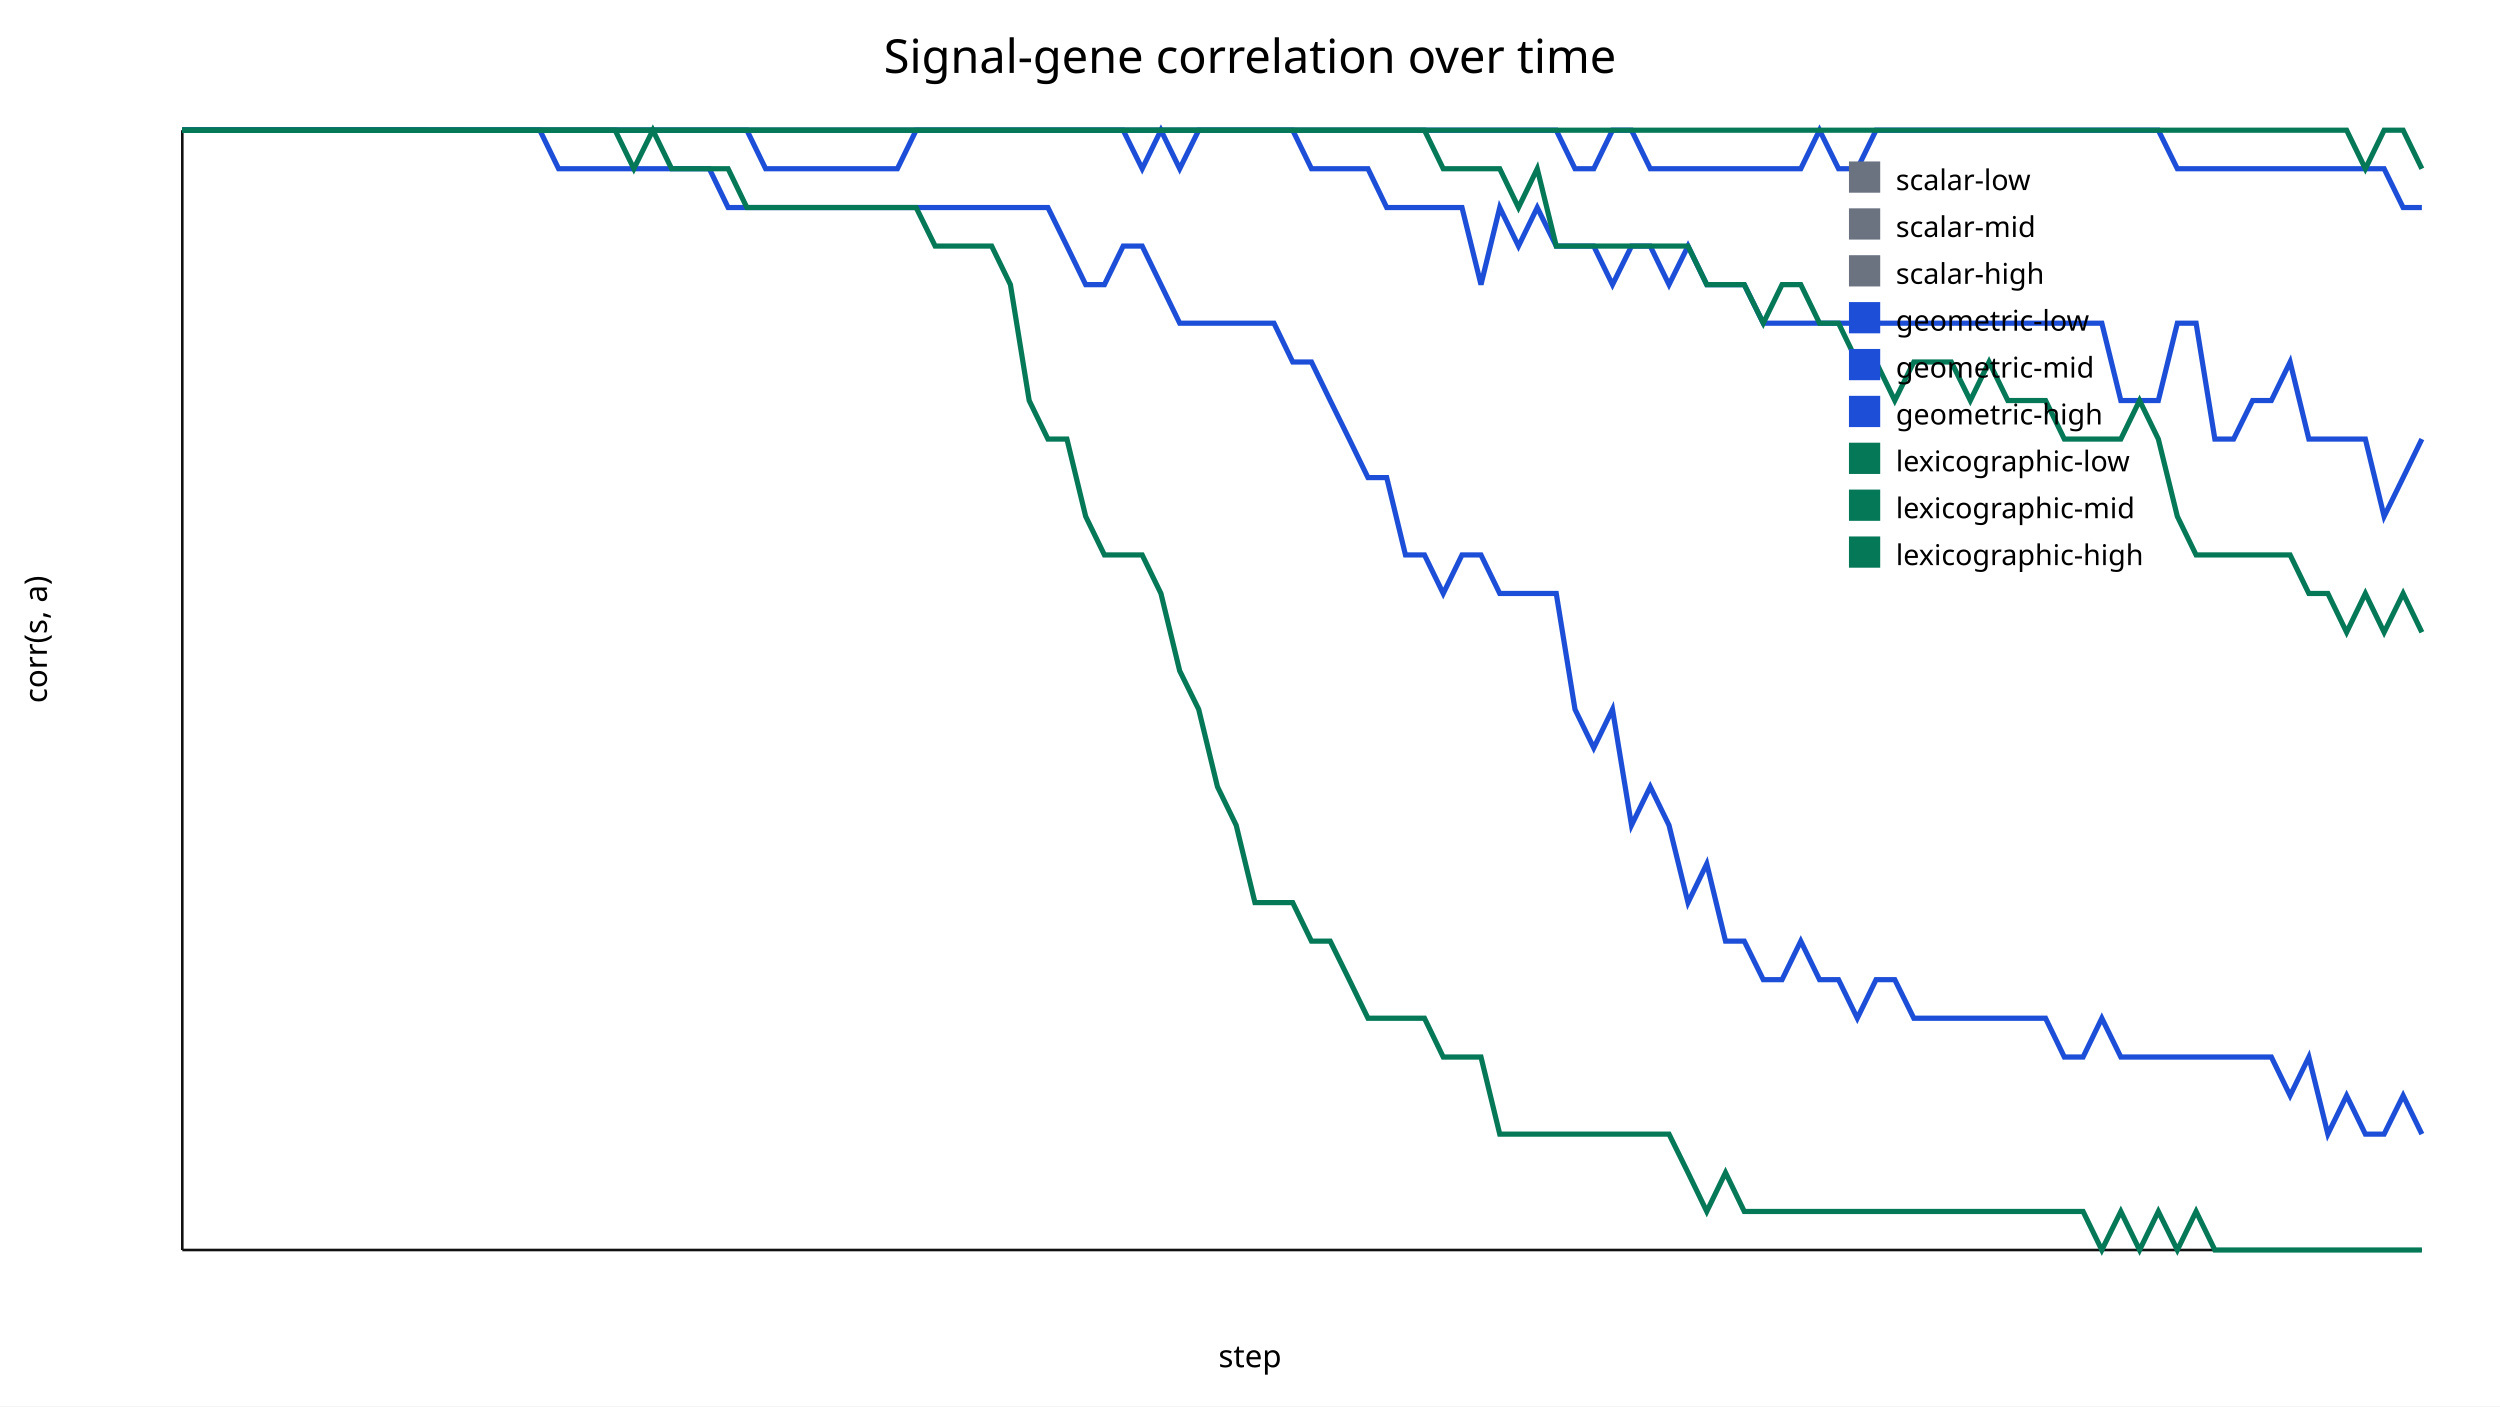
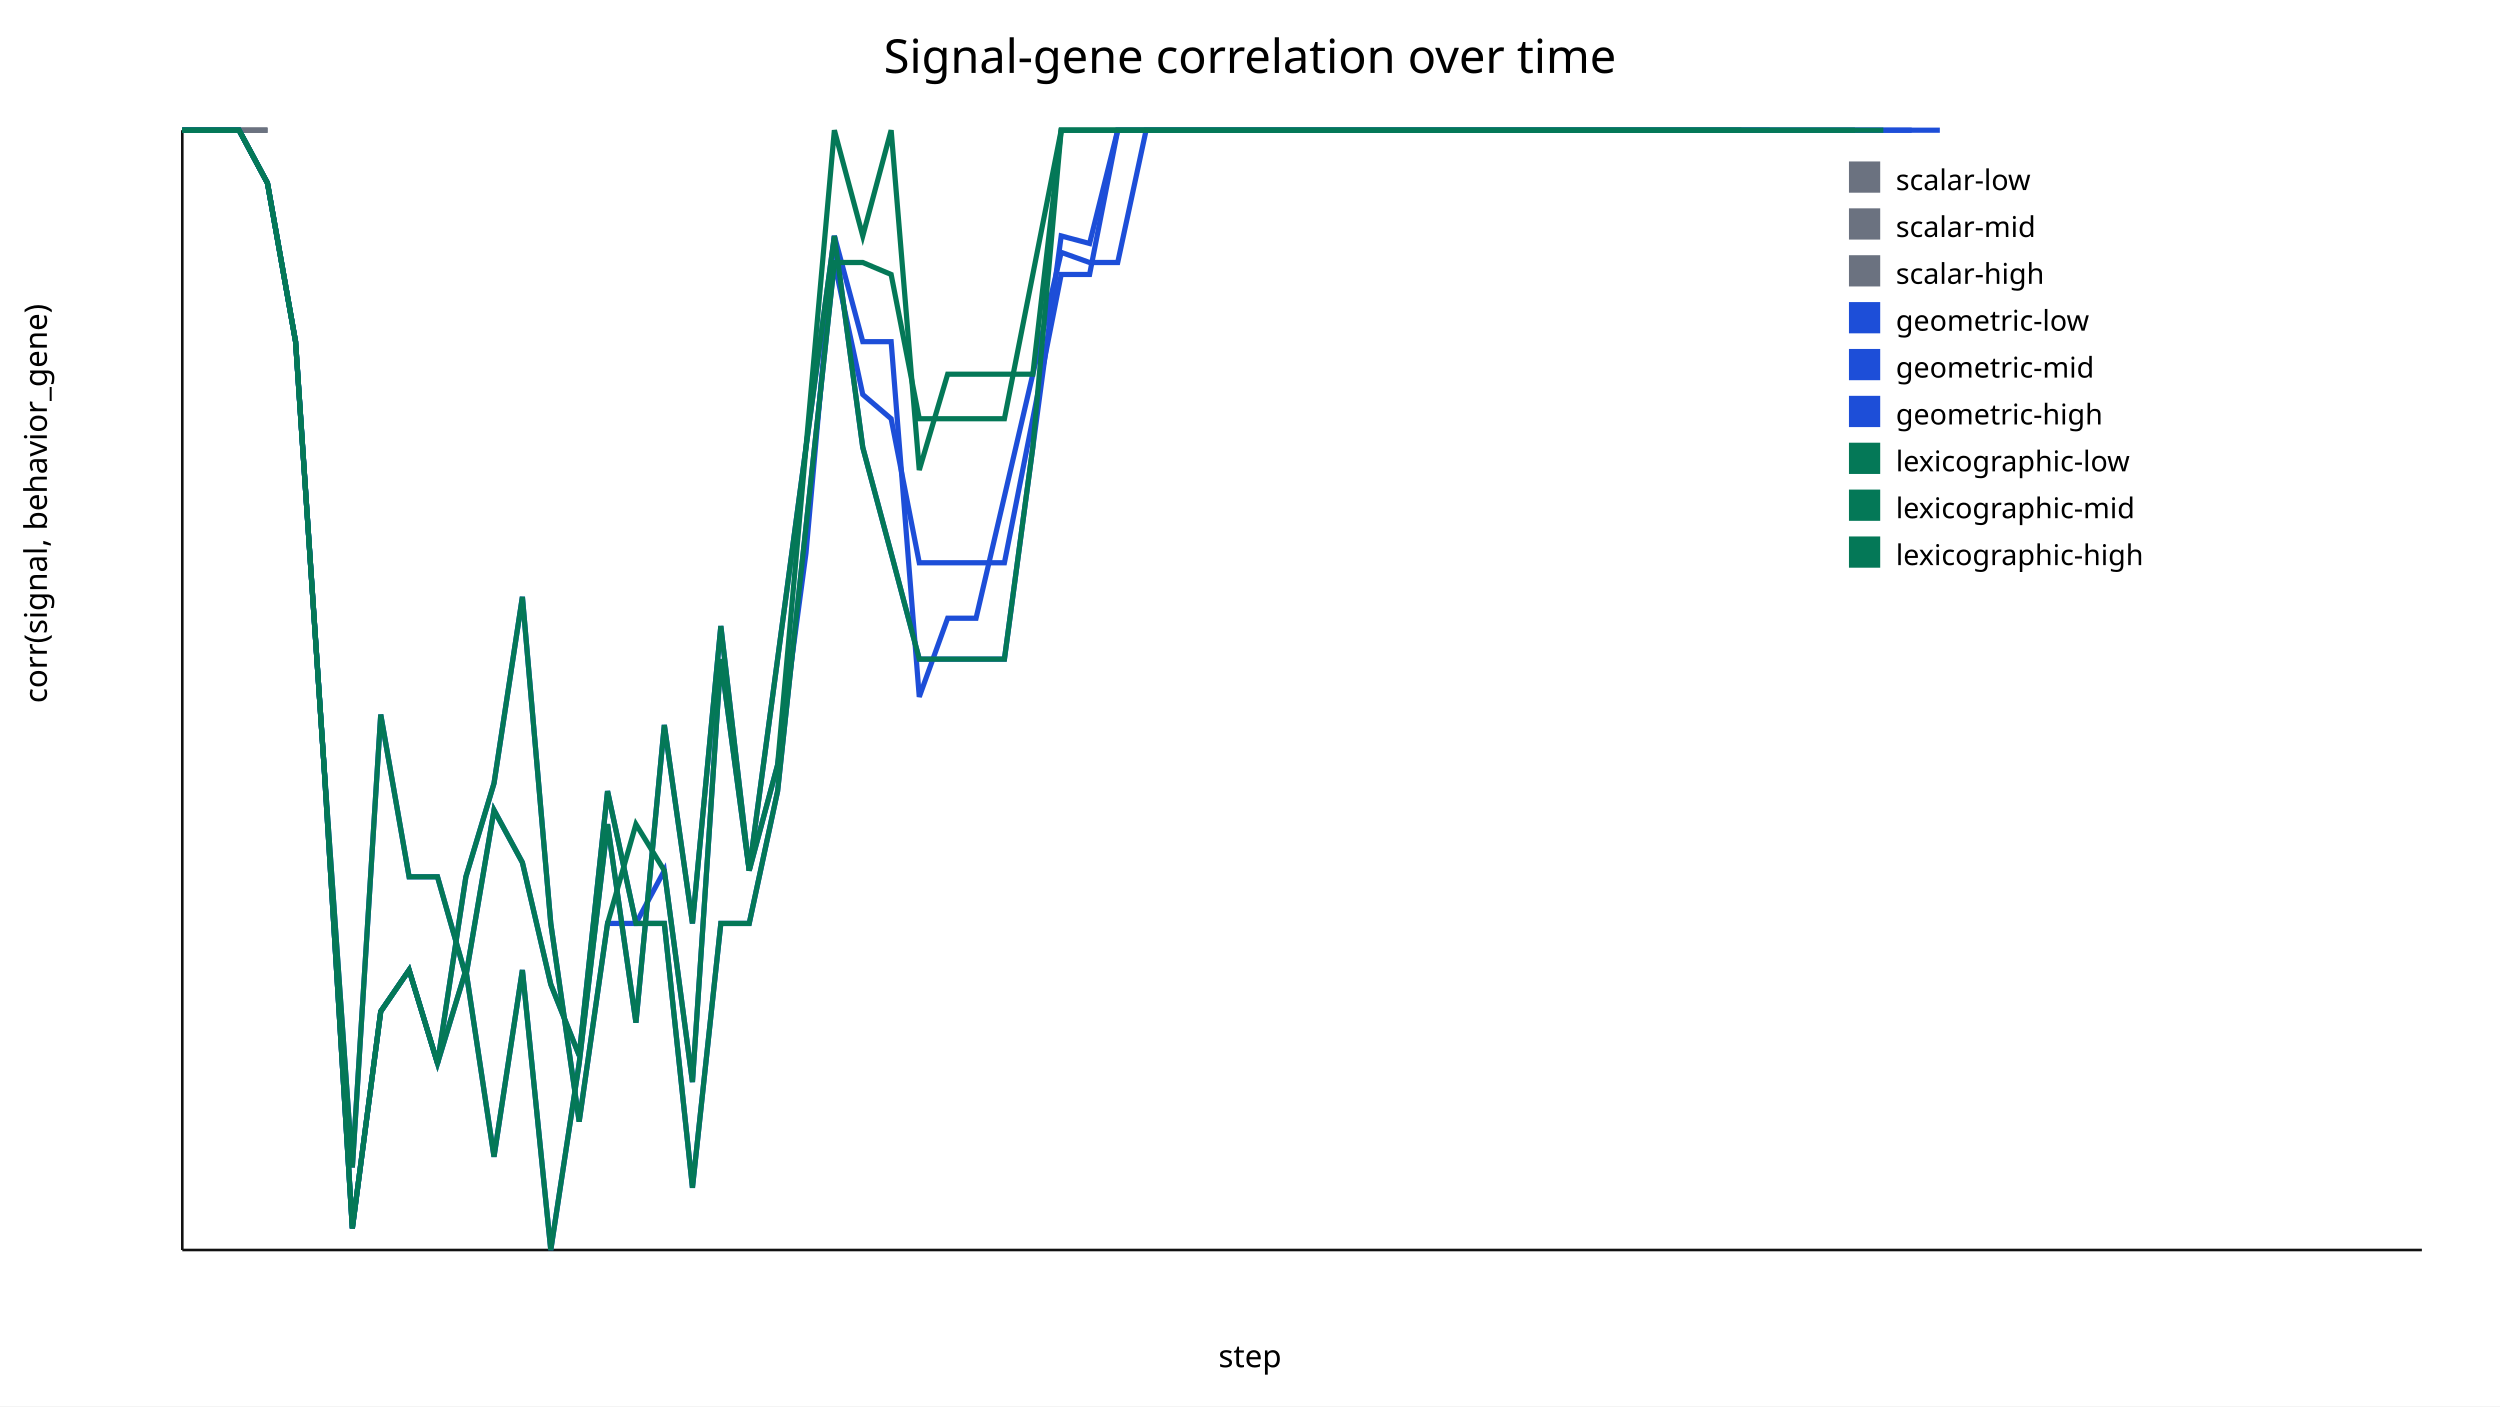
<svg xmlns="http://www.w3.org/2000/svg" width="960" height="540" viewBox="0 0 960 540">
  <rect width="100%" height="100%" fill="white" />
  <text x="480.0" y="28" text-anchor="middle" font-family="sans-serif" font-size="18">Signal-gene correlation over time</text>
  <line x1="70" y1="480" x2="930" y2="480" stroke="#111" />
  <line x1="70" y1="50" x2="70" y2="480" stroke="#111" />
  <text x="480.0" y="525" text-anchor="middle" font-family="sans-serif" font-size="12">step</text>
-   <text x="18" y="270.0" transform="rotate(-90 18 270.0)" font-family="sans-serif" font-size="12">corr(s, a)</text>
-   <polyline fill="none" stroke="#6b7280" stroke-width="2" points="70.0,50.0 77.2,50.0 84.5,50.0 91.7,50.0 98.9,50.0 106.1,50.0 113.4,50.0 120.6,50.0 127.8,50.0 135.0,50.0 142.3,50.0 149.5,50.0 156.7,50.0" />
-   <polyline fill="none" stroke="#6b7280" stroke-width="2" points="70.0,50.0 77.2,50.0 84.5,50.0 91.7,50.0 98.9,50.0 106.1,50.0 113.4,50.0 120.6,50.0 127.8,50.0 135.0,50.0 142.3,50.0 149.5,50.0 156.7,50.0 163.9,50.0 171.2,50.0 178.4,50.0" />
-   <polyline fill="none" stroke="#6b7280" stroke-width="2" points="70.0,50.0 77.2,50.0 84.5,50.0 91.7,50.0 98.9,50.0 106.1,50.0 113.4,50.0 120.6,50.0 127.8,50.0 135.0,50.0 142.3,50.0 149.5,50.0 156.7,50.0 163.9,50.0" />
-   <polyline fill="none" stroke="#1d4ed8" stroke-width="2" points="70.0,50.0 77.2,50.0 84.5,50.0 91.7,50.0 98.9,50.0 106.1,50.0 113.4,50.0 120.6,50.0 127.8,50.0 135.0,50.0 142.3,50.0 149.5,50.0 156.7,50.0 163.9,50.0 171.2,50.0 178.4,50.0 185.6,50.0 192.9,50.0 200.1,50.0 207.3,50.0 214.5,64.8 221.8,64.8 229.0,64.8 236.2,64.8 243.4,64.8 250.7,64.8 257.9,64.8 265.1,64.8 272.4,64.8 279.6,79.7 286.8,79.7 294.0,79.7 301.3,79.7 308.5,79.7 315.7,79.7 322.9,79.7 330.2,79.7 337.4,79.7 344.6,79.7 351.8,79.7 359.1,79.7 366.3,79.7 373.5,79.7 380.8,79.7 388.0,79.7 395.2,79.7 402.4,79.7 409.7,94.5 416.9,109.3 424.1,109.3 431.3,94.5 438.6,94.5 445.8,109.3 453.0,124.1 460.3,124.1 467.5,124.1 474.7,124.1 481.9,124.1 489.2,124.1 496.4,139.0 503.6,139.0 510.8,153.8 518.1,168.6 525.3,183.4 532.5,183.4 539.7,213.1 547.0,213.1 554.2,227.9 561.4,213.1 568.7,213.1 575.9,227.9 583.1,227.9 590.3,227.9 597.6,227.9 604.8,272.4 612.0,287.2 619.2,272.4 626.5,316.9 633.7,302.1 640.9,316.9 648.2,346.6 655.4,331.7 662.6,361.4 669.8,361.4 677.1,376.2 684.3,376.2 691.5,361.4 698.7,376.2 706.0,376.2 713.2,391.0 720.4,376.2 727.6,376.2 734.9,391.0 742.1,391.0 749.3,391.0 756.6,391.0 763.8,391.0 771.0,391.0 778.2,391.0 785.5,391.0 792.7,405.9 799.9,405.9 807.1,391.0 814.4,405.9 821.6,405.9 828.8,405.9 836.1,405.9 843.3,405.9 850.5,405.9 857.7,405.9 865.0,405.9 872.2,405.9 879.4,420.7 886.6,405.9 893.9,435.5 901.1,420.7 908.3,435.5 915.5,435.5 922.8,420.7 930.0,435.5" />
-   <polyline fill="none" stroke="#1d4ed8" stroke-width="2" points="70.0,50.0 77.2,50.0 84.5,50.0 91.7,50.0 98.9,50.0 106.1,50.0 113.4,50.0 120.6,50.0 127.8,50.0 135.0,50.0 142.3,50.0 149.5,50.0 156.7,50.0 163.9,50.0 171.2,50.0 178.4,50.0 185.6,50.0 192.9,50.0 200.1,50.0 207.3,50.0 214.5,50.0 221.8,50.0 229.0,50.0 236.2,50.0 243.4,50.0 250.7,50.0 257.9,50.0 265.1,50.0 272.4,50.0 279.6,50.0 286.8,50.0 294.0,64.8 301.3,64.8 308.5,64.8 315.7,64.8 322.9,64.8 330.2,64.8 337.4,64.8 344.6,64.8 351.8,50.0 359.1,50.0 366.3,50.0 373.5,50.0 380.8,50.0 388.0,50.0 395.2,50.0 402.4,50.0 409.7,50.0 416.9,50.0 424.1,50.0 431.3,50.0 438.6,64.8 445.8,50.0 453.0,64.8 460.3,50.0 467.5,50.0 474.7,50.0 481.9,50.0 489.2,50.0 496.4,50.0 503.6,64.8 510.8,64.8 518.1,64.8 525.3,64.8 532.5,79.7 539.7,79.7 547.0,79.7 554.2,79.7 561.4,79.7 568.7,109.3 575.9,79.7 583.1,94.5 590.3,79.7 597.6,94.5 604.8,94.5 612.0,94.5 619.2,109.3 626.5,94.5 633.7,94.5 640.9,109.3 648.2,94.5 655.4,109.3 662.6,109.3 669.8,109.3 677.1,124.1 684.3,124.1 691.5,124.1 698.7,124.1 706.0,124.1 713.2,124.1 720.4,124.1 727.6,124.1 734.9,124.1 742.1,124.1 749.3,124.1 756.6,124.1 763.8,124.1 771.0,124.1 778.2,124.1 785.5,124.1 792.7,124.1 799.9,124.1 807.1,124.1 814.4,153.8 821.6,153.8 828.8,153.8 836.1,124.1 843.3,124.1 850.5,168.6 857.7,168.6 865.0,153.8 872.2,153.8 879.4,139.0 886.6,168.6 893.9,168.6 901.1,168.6 908.3,168.6 915.5,198.3 922.8,183.4 930.0,168.6" />
-   <polyline fill="none" stroke="#1d4ed8" stroke-width="2" points="70.0,50.0 77.2,50.0 84.5,50.0 91.7,50.0 98.9,50.0 106.1,50.0 113.4,50.0 120.6,50.0 127.8,50.0 135.0,50.0 142.3,50.0 149.5,50.0 156.7,50.0 163.9,50.0 171.2,50.0 178.4,50.0 185.6,50.0 192.9,50.0 200.1,50.0 207.3,50.0 214.5,50.0 221.8,50.0 229.0,50.0 236.2,50.0 243.4,50.0 250.7,50.0 257.9,50.0 265.1,50.0 272.4,50.0 279.6,50.0 286.8,50.0 294.0,50.0 301.3,50.0 308.5,50.0 315.7,50.0 322.9,50.0 330.2,50.0 337.4,50.0 344.6,50.0 351.8,50.0 359.1,50.0 366.3,50.0 373.5,50.0 380.8,50.0 388.0,50.0 395.2,50.0 402.4,50.0 409.7,50.0 416.9,50.0 424.1,50.0 431.3,50.0 438.6,50.0 445.8,50.0 453.0,50.0 460.3,50.0 467.5,50.0 474.7,50.0 481.9,50.0 489.2,50.0 496.4,50.0 503.6,50.0 510.8,50.0 518.1,50.0 525.3,50.0 532.5,50.0 539.7,50.0 547.0,50.0 554.2,50.0 561.4,50.0 568.7,50.0 575.9,50.0 583.1,50.0 590.3,50.0 597.6,50.0 604.8,64.8 612.0,64.8 619.2,50.0 626.5,50.0 633.7,64.8 640.9,64.8 648.2,64.8 655.4,64.8 662.6,64.8 669.8,64.8 677.1,64.8 684.3,64.8 691.5,64.8 698.7,50.0 706.0,64.8 713.2,64.8 720.4,50.0 727.6,50.0 734.9,50.0 742.1,50.0 749.3,50.0 756.6,50.0 763.8,50.0 771.0,50.0 778.2,50.0 785.5,50.0 792.7,50.0 799.9,50.0 807.1,50.0 814.4,50.0 821.6,50.0 828.8,50.0 836.1,64.8 843.3,64.8 850.5,64.8 857.7,64.8 865.0,64.8 872.2,64.8 879.4,64.8 886.6,64.8 893.9,64.8 901.1,64.8 908.3,64.8 915.5,64.8 922.8,79.7 930.0,79.7" />
-   <polyline fill="none" stroke="#047857" stroke-width="2" points="70.0,50.0 77.2,50.0 84.5,50.0 91.7,50.0 98.9,50.0 106.1,50.0 113.4,50.0 120.6,50.0 127.8,50.0 135.0,50.0 142.3,50.0 149.5,50.0 156.7,50.0 163.9,50.0 171.2,50.0 178.4,50.0 185.6,50.0 192.9,50.0 200.1,50.0 207.3,50.0 214.5,50.0 221.8,50.0 229.0,50.0 236.2,50.0 243.4,64.8 250.7,50.0 257.9,64.8 265.1,64.8 272.4,64.8 279.6,64.8 286.8,79.7 294.0,79.7 301.3,79.7 308.5,79.7 315.7,79.7 322.9,79.7 330.2,79.7 337.4,79.7 344.6,79.7 351.8,79.7 359.1,94.5 366.3,94.5 373.5,94.5 380.8,94.5 388.0,109.3 395.2,153.8 402.4,168.6 409.7,168.6 416.9,198.3 424.1,213.1 431.3,213.1 438.6,213.1 445.8,227.9 453.0,257.6 460.3,272.4 467.5,302.1 474.7,316.9 481.9,346.6 489.2,346.6 496.4,346.6 503.6,361.4 510.8,361.4 518.1,376.2 525.3,391.0 532.5,391.0 539.7,391.0 547.0,391.0 554.2,405.9 561.4,405.9 568.7,405.9 575.9,435.5 583.1,435.5 590.3,435.5 597.6,435.5 604.8,435.5 612.0,435.5 619.2,435.5 626.5,435.5 633.7,435.5 640.9,435.5 648.2,450.3 655.4,465.2 662.6,450.3 669.8,465.2 677.1,465.2 684.3,465.2 691.5,465.2 698.7,465.2 706.0,465.2 713.2,465.2 720.4,465.2 727.6,465.2 734.9,465.2 742.1,465.2 749.3,465.2 756.6,465.2 763.8,465.2 771.0,465.2 778.2,465.2 785.5,465.2 792.7,465.2 799.9,465.2 807.1,480.0 814.4,465.2 821.6,480.0 828.8,465.2 836.1,480.0 843.3,465.2 850.5,480.0 857.7,480.0 865.0,480.0 872.2,480.0 879.4,480.0 886.6,480.0 893.9,480.0 901.1,480.0 908.3,480.0 915.5,480.0 922.8,480.0 930.0,480.0" />
-   <polyline fill="none" stroke="#047857" stroke-width="2" points="70.0,50.0 77.2,50.0 84.5,50.0 91.7,50.0 98.9,50.0 106.1,50.0 113.4,50.0 120.6,50.0 127.8,50.0 135.0,50.0 142.3,50.0 149.5,50.0 156.7,50.0 163.9,50.0 171.2,50.0 178.4,50.0 185.6,50.0 192.9,50.0 200.1,50.0 207.3,50.0 214.5,50.0 221.8,50.0 229.0,50.0 236.2,50.0 243.4,50.0 250.7,50.0 257.9,50.0 265.1,50.0 272.4,50.0 279.6,50.0 286.8,50.0 294.0,50.0 301.3,50.0 308.5,50.0 315.7,50.0 322.9,50.0 330.2,50.0 337.4,50.0 344.6,50.0 351.8,50.0 359.1,50.0 366.3,50.0 373.5,50.0 380.8,50.0 388.0,50.0 395.2,50.0 402.4,50.0 409.7,50.0 416.9,50.0 424.1,50.0 431.3,50.0 438.6,50.0 445.8,50.0 453.0,50.0 460.3,50.0 467.5,50.0 474.7,50.0 481.9,50.0 489.2,50.0 496.4,50.0 503.6,50.0 510.8,50.0 518.1,50.0 525.3,50.0 532.5,50.0 539.7,50.0 547.0,50.0 554.2,64.8 561.4,64.8 568.7,64.8 575.9,64.8 583.1,79.7 590.3,64.8 597.6,94.5 604.8,94.5 612.0,94.5 619.2,94.5 626.5,94.5 633.7,94.5 640.9,94.5 648.2,94.5 655.4,109.3 662.6,109.3 669.8,109.3 677.1,124.1 684.3,109.3 691.5,109.3 698.7,124.1 706.0,124.1 713.2,139.0 720.4,139.0 727.6,153.8 734.9,139.0 742.1,139.0 749.3,139.0 756.6,153.8 763.8,139.0 771.0,153.8 778.2,153.8 785.5,153.8 792.7,168.6 799.9,168.6 807.1,168.6 814.4,168.6 821.6,153.8 828.8,168.6 836.1,198.3 843.3,213.1 850.5,213.1 857.7,213.1 865.0,213.1 872.2,213.1 879.4,213.1 886.6,227.9 893.9,227.9 901.1,242.8 908.3,227.9 915.5,242.8 922.8,227.9 930.0,242.8" />
-   <polyline fill="none" stroke="#047857" stroke-width="2" points="70.0,50.0 77.2,50.0 84.5,50.0 91.7,50.0 98.9,50.0 106.1,50.0 113.4,50.0 120.6,50.0 127.8,50.0 135.0,50.0 142.3,50.0 149.5,50.0 156.7,50.0 163.9,50.0 171.2,50.0 178.4,50.0 185.6,50.0 192.9,50.0 200.1,50.0 207.3,50.0 214.5,50.0 221.8,50.0 229.0,50.0 236.2,50.0 243.4,50.0 250.7,50.0 257.9,50.0 265.1,50.0 272.4,50.0 279.6,50.0 286.8,50.0 294.0,50.0 301.3,50.0 308.5,50.0 315.7,50.0 322.9,50.0 330.2,50.0 337.4,50.0 344.6,50.0 351.8,50.0 359.1,50.0 366.3,50.0 373.5,50.0 380.8,50.0 388.0,50.0 395.2,50.0 402.4,50.0 409.7,50.0 416.9,50.0 424.1,50.0 431.3,50.0 438.6,50.0 445.8,50.0 453.0,50.0 460.3,50.0 467.5,50.0 474.7,50.0 481.9,50.0 489.2,50.0 496.4,50.0 503.6,50.0 510.8,50.0 518.1,50.0 525.3,50.0 532.5,50.0 539.7,50.0 547.0,50.0 554.2,50.0 561.4,50.0 568.7,50.0 575.9,50.0 583.1,50.0 590.3,50.0 597.6,50.0 604.8,50.0 612.0,50.0 619.2,50.0 626.5,50.0 633.7,50.0 640.9,50.0 648.2,50.0 655.4,50.0 662.6,50.0 669.8,50.0 677.1,50.0 684.3,50.0 691.5,50.0 698.7,50.0 706.0,50.0 713.2,50.0 720.4,50.0 727.6,50.0 734.9,50.0 742.1,50.0 749.3,50.0 756.6,50.0 763.8,50.0 771.0,50.0 778.2,50.0 785.5,50.0 792.7,50.0 799.9,50.0 807.1,50.0 814.4,50.0 821.6,50.0 828.8,50.0 836.1,50.0 843.3,50.0 850.5,50.0 857.7,50.0 865.0,50.0 872.2,50.0 879.4,50.0 886.6,50.0 893.9,50.0 901.1,50.0 908.3,64.8 915.5,50.0 922.8,50.0 930.0,64.8" />
+   <text x="18" y="270.0" transform="rotate(-90 18 270.0)" font-family="sans-serif" font-size="12">corr(signal, behavior_gene)</text>
+   <polyline fill="none" stroke="#6b7280" stroke-width="2" points="70.0,50.0 80.9,50.0 91.8,50.0 102.7,50.0" />
+   <polyline fill="none" stroke="#6b7280" stroke-width="2" points="70.0,50.0 80.9,50.0 91.8,50.0 102.7,50.0" />
+   <polyline fill="none" stroke="#6b7280" stroke-width="2" points="70.0,50.0 80.9,50.0 91.8,50.0 102.7,50.0" />
+   <polyline fill="none" stroke="#1d4ed8" stroke-width="2" points="70.0,50.0 80.9,50.0 91.8,50.0 102.7,70.3 113.5,131.2 124.4,293.7 135.3,471.7 146.2,388.4 157.1,372.5 168.0,408.3 178.9,372.5 189.7,444.2 200.6,372.5 211.5,480.0 222.4,408.3 233.3,316.5 244.2,392.7 255.1,278.4 265.9,354.6 276.8,240.4 287.7,334.3 298.6,293.7 309.5,212.4 320.4,90.6 331.3,131.2 342.2,131.2 353.0,267.6 363.9,237.4 374.8,237.4 385.7,190.6 396.6,143.7 407.5,96.9 418.4,100.8 429.2,100.8 440.1,50.0 451.0,50.0 461.9,50.0 472.8,50.0 483.7,50.0 494.6,50.0 505.4,50.0 516.3,50.0 527.2,50.0 538.1,50.0 549.0,50.0 559.9,50.0 570.8,50.0 581.6,50.0 592.5,50.0 603.4,50.0 614.3,50.0 625.2,50.0 636.1,50.0 647.0,50.0 657.8,50.0 668.7,50.0 679.6,50.0" />
+   <polyline fill="none" stroke="#1d4ed8" stroke-width="2" points="70.0,50.0 80.9,50.0 91.8,50.0 102.7,70.3 113.5,131.2 124.4,293.7 135.3,471.7 146.2,388.4 157.1,372.5 168.0,408.3 178.9,336.7 189.7,300.8 200.6,229.2 211.5,354.6 222.4,430.7 233.3,354.6 244.2,354.6 255.1,334.3 265.9,415.5 276.8,253.1 287.7,334.3 298.6,253.1 309.5,171.8 320.4,90.6 331.3,171.8 342.2,212.4 353.0,253.1 363.9,253.1 374.8,253.1 385.7,253.1 396.6,171.8 407.5,90.6 418.4,93.5 429.2,50.0 440.1,50.0 451.0,50.0 461.9,50.0 472.8,50.0 483.7,50.0 494.6,50.0 505.4,50.0 516.3,50.0 527.2,50.0 538.1,50.0 549.0,50.0 559.9,50.0 570.8,50.0 581.6,50.0 592.5,50.0 603.4,50.0 614.3,50.0 625.2,50.0 636.1,50.0 647.0,50.0 657.8,50.0 668.7,50.0 679.6,50.0 690.5,50.0 701.4,50.0 712.3,50.0 723.2,50.0 734.1,50.0 744.9,50.0" />
+   <polyline fill="none" stroke="#1d4ed8" stroke-width="2" points="70.0,50.0 80.9,50.0 91.8,50.0 102.7,70.3 113.5,131.2 124.4,293.7 135.3,448.3 146.2,274.4 157.1,336.7 168.0,336.7 178.9,374.9 189.7,311.1 200.6,331.2 211.5,378.0 222.4,405.3 233.3,303.8 244.2,354.6 255.1,354.6 265.9,456.1 276.8,354.6 287.7,354.6 298.6,303.8 309.5,202.3 320.4,100.8 331.3,151.5 342.2,160.8 353.0,216.1 363.9,216.1 374.8,216.1 385.7,216.1 396.6,160.8 407.5,105.4 418.4,105.4 429.2,50.0 440.1,50.0 451.0,50.0 461.9,50.0 472.8,50.0 483.7,50.0 494.6,50.0 505.4,50.0 516.3,50.0 527.2,50.0 538.1,50.0 549.0,50.0 559.9,50.0 570.8,50.0 581.6,50.0 592.5,50.0 603.4,50.0 614.3,50.0 625.2,50.0 636.1,50.0 647.0,50.0 657.8,50.0 668.7,50.0 679.6,50.0 690.5,50.0 701.4,50.0 712.3,50.0 723.2,50.0 734.1,50.0" />
+   <polyline fill="none" stroke="#047857" stroke-width="2" points="70.0,50.0 80.9,50.0 91.8,50.0 102.7,70.3 113.5,131.2 124.4,293.7 135.3,471.7 146.2,388.4 157.1,372.5 168.0,408.3 178.9,372.5 189.7,444.2 200.6,372.5 211.5,480.0 222.4,408.3 233.3,316.5 244.2,392.7 255.1,278.4 265.9,354.6 276.8,240.4 287.7,334.3 298.6,293.7 309.5,171.8 320.4,50.0 331.3,90.6 342.2,50.0 353.0,180.5 363.9,143.7 374.8,143.7 385.7,143.7 396.6,143.7 407.5,50.0 418.4,50.0 429.2,50.0 440.1,50.0 451.0,50.0 461.9,50.0 472.8,50.0 483.7,50.0 494.6,50.0 505.4,50.0 516.3,50.0 527.2,50.0 538.1,50.0 549.0,50.0 559.9,50.0 570.8,50.0 581.6,50.0 592.5,50.0 603.4,50.0 614.3,50.0 625.2,50.0 636.1,50.0 647.0,50.0 657.8,50.0 668.7,50.0" />
+   <polyline fill="none" stroke="#047857" stroke-width="2" points="70.0,50.0 80.9,50.0 91.8,50.0 102.7,70.3 113.5,131.2 124.4,293.7 135.3,471.7 146.2,388.4 157.1,372.5 168.0,408.3 178.9,336.7 189.7,300.8 200.6,229.2 211.5,354.6 222.4,430.7 233.3,354.6 244.2,316.5 255.1,334.3 265.9,415.5 276.8,253.1 287.7,334.3 298.6,253.1 309.5,171.8 320.4,90.6 331.3,171.8 342.2,212.4 353.0,253.1 363.9,253.1 374.8,253.1 385.7,253.1 396.6,171.8 407.5,50.0 418.4,50.0 429.2,50.0 440.1,50.0 451.0,50.0 461.9,50.0 472.8,50.0 483.7,50.0 494.6,50.0 505.4,50.0 516.3,50.0 527.2,50.0 538.1,50.0 549.0,50.0 559.9,50.0 570.8,50.0 581.6,50.0 592.5,50.0 603.4,50.0 614.3,50.0 625.2,50.0 636.1,50.0 647.0,50.0 657.8,50.0 668.7,50.0 679.6,50.0 690.5,50.0 701.4,50.0 712.3,50.0 723.2,50.0" />
+   <polyline fill="none" stroke="#047857" stroke-width="2" points="70.0,50.0 80.9,50.0 91.8,50.0 102.7,70.3 113.5,131.2 124.4,293.7 135.3,448.3 146.2,274.4 157.1,336.7 168.0,336.7 178.9,374.9 189.7,311.1 200.6,331.2 211.5,378.0 222.4,405.3 233.3,303.8 244.2,354.6 255.1,354.6 265.9,456.1 276.8,354.6 287.7,354.6 298.6,303.8 309.5,202.3 320.4,100.8 331.3,100.8 342.2,105.4 353.0,160.8 363.9,160.8 374.8,160.8 385.7,160.8 396.6,105.4 407.5,50.0 418.4,50.0 429.2,50.0 440.1,50.0 451.0,50.0 461.9,50.0 472.8,50.0 483.7,50.0 494.6,50.0 505.4,50.0 516.3,50.0 527.2,50.0 538.1,50.0 549.0,50.0 559.9,50.0 570.8,50.0 581.6,50.0 592.5,50.0 603.4,50.0 614.3,50.0 625.2,50.0 636.1,50.0 647.0,50.0 657.8,50.0 668.7,50.0 679.6,50.0 690.5,50.0 701.4,50.0 712.3,50.0" />
  <rect x="710" y="62" width="12" height="12" fill="#6b7280" />
  <text x="728" y="73" font-family="sans-serif" font-size="11">scalar-low</text>
  <rect x="710" y="80" width="12" height="12" fill="#6b7280" />
  <text x="728" y="91" font-family="sans-serif" font-size="11">scalar-mid</text>
  <rect x="710" y="98" width="12" height="12" fill="#6b7280" />
  <text x="728" y="109" font-family="sans-serif" font-size="11">scalar-high</text>
  <rect x="710" y="116" width="12" height="12" fill="#1d4ed8" />
  <text x="728" y="127" font-family="sans-serif" font-size="11">geometric-low</text>
  <rect x="710" y="134" width="12" height="12" fill="#1d4ed8" />
  <text x="728" y="145" font-family="sans-serif" font-size="11">geometric-mid</text>
  <rect x="710" y="152" width="12" height="12" fill="#1d4ed8" />
  <text x="728" y="163" font-family="sans-serif" font-size="11">geometric-high</text>
  <rect x="710" y="170" width="12" height="12" fill="#047857" />
  <text x="728" y="181" font-family="sans-serif" font-size="11">lexicographic-low</text>
  <rect x="710" y="188" width="12" height="12" fill="#047857" />
  <text x="728" y="199" font-family="sans-serif" font-size="11">lexicographic-mid</text>
  <rect x="710" y="206" width="12" height="12" fill="#047857" />
  <text x="728" y="217" font-family="sans-serif" font-size="11">lexicographic-high</text>
</svg>
